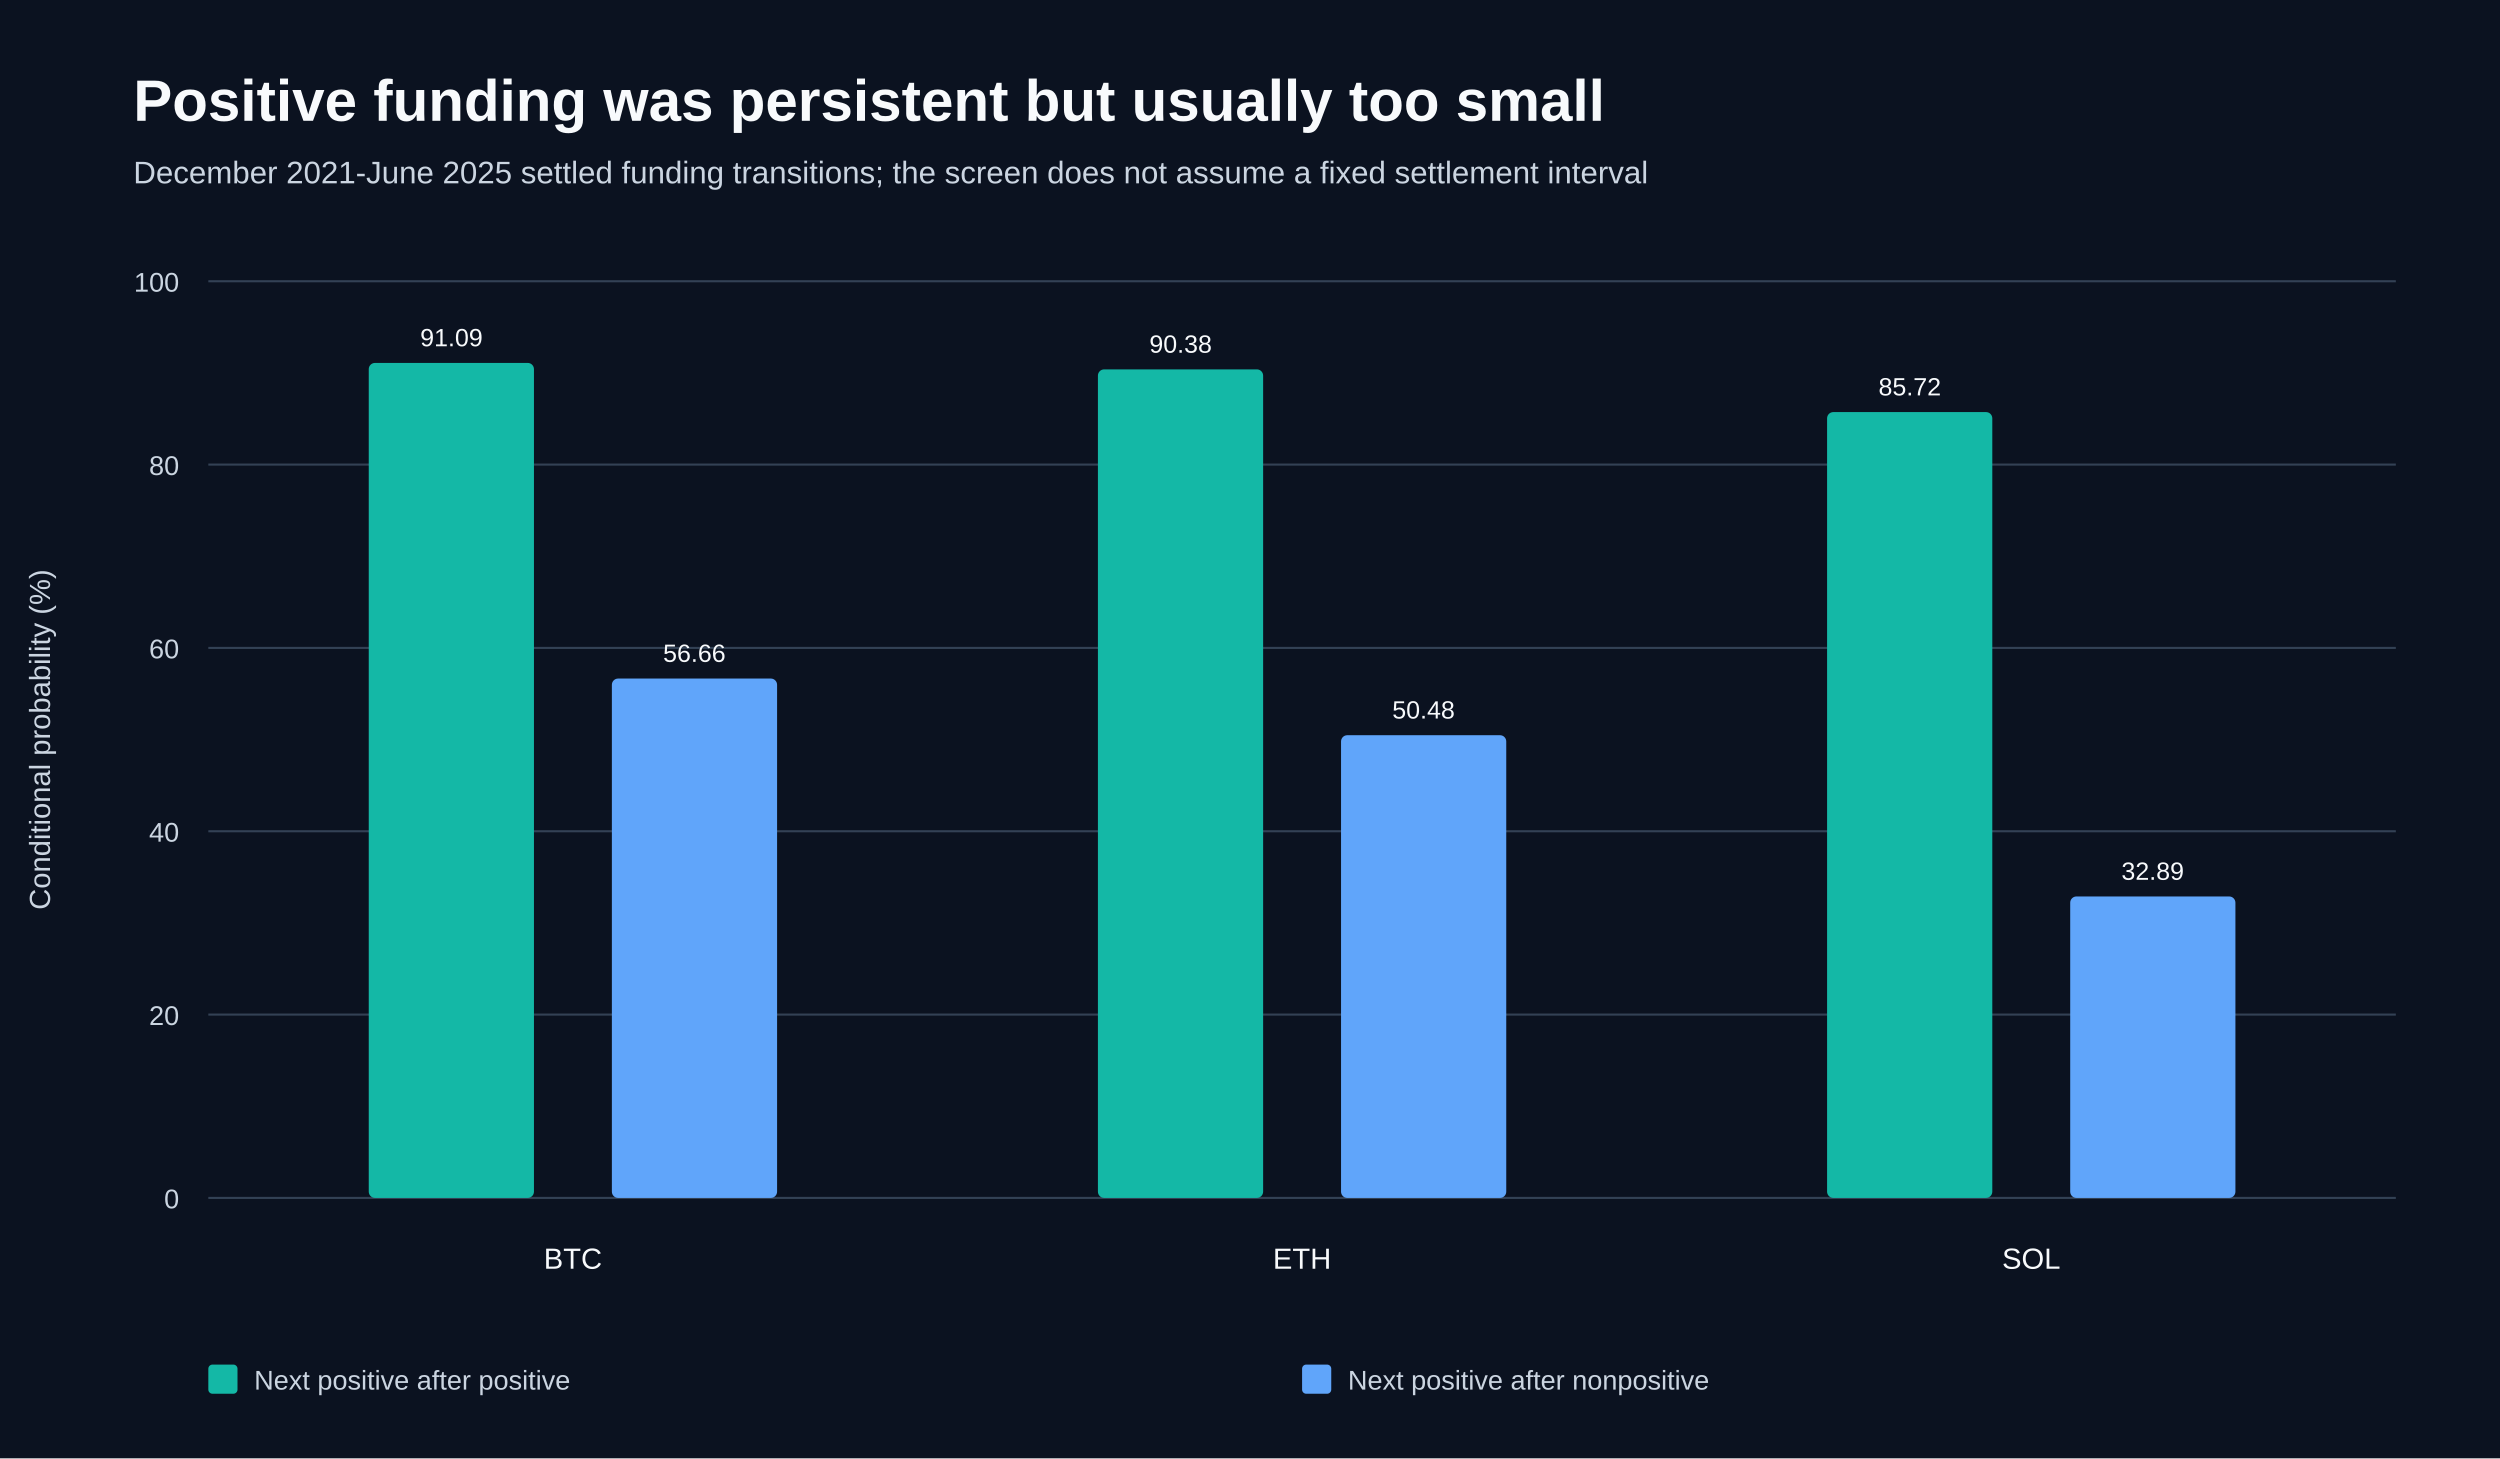
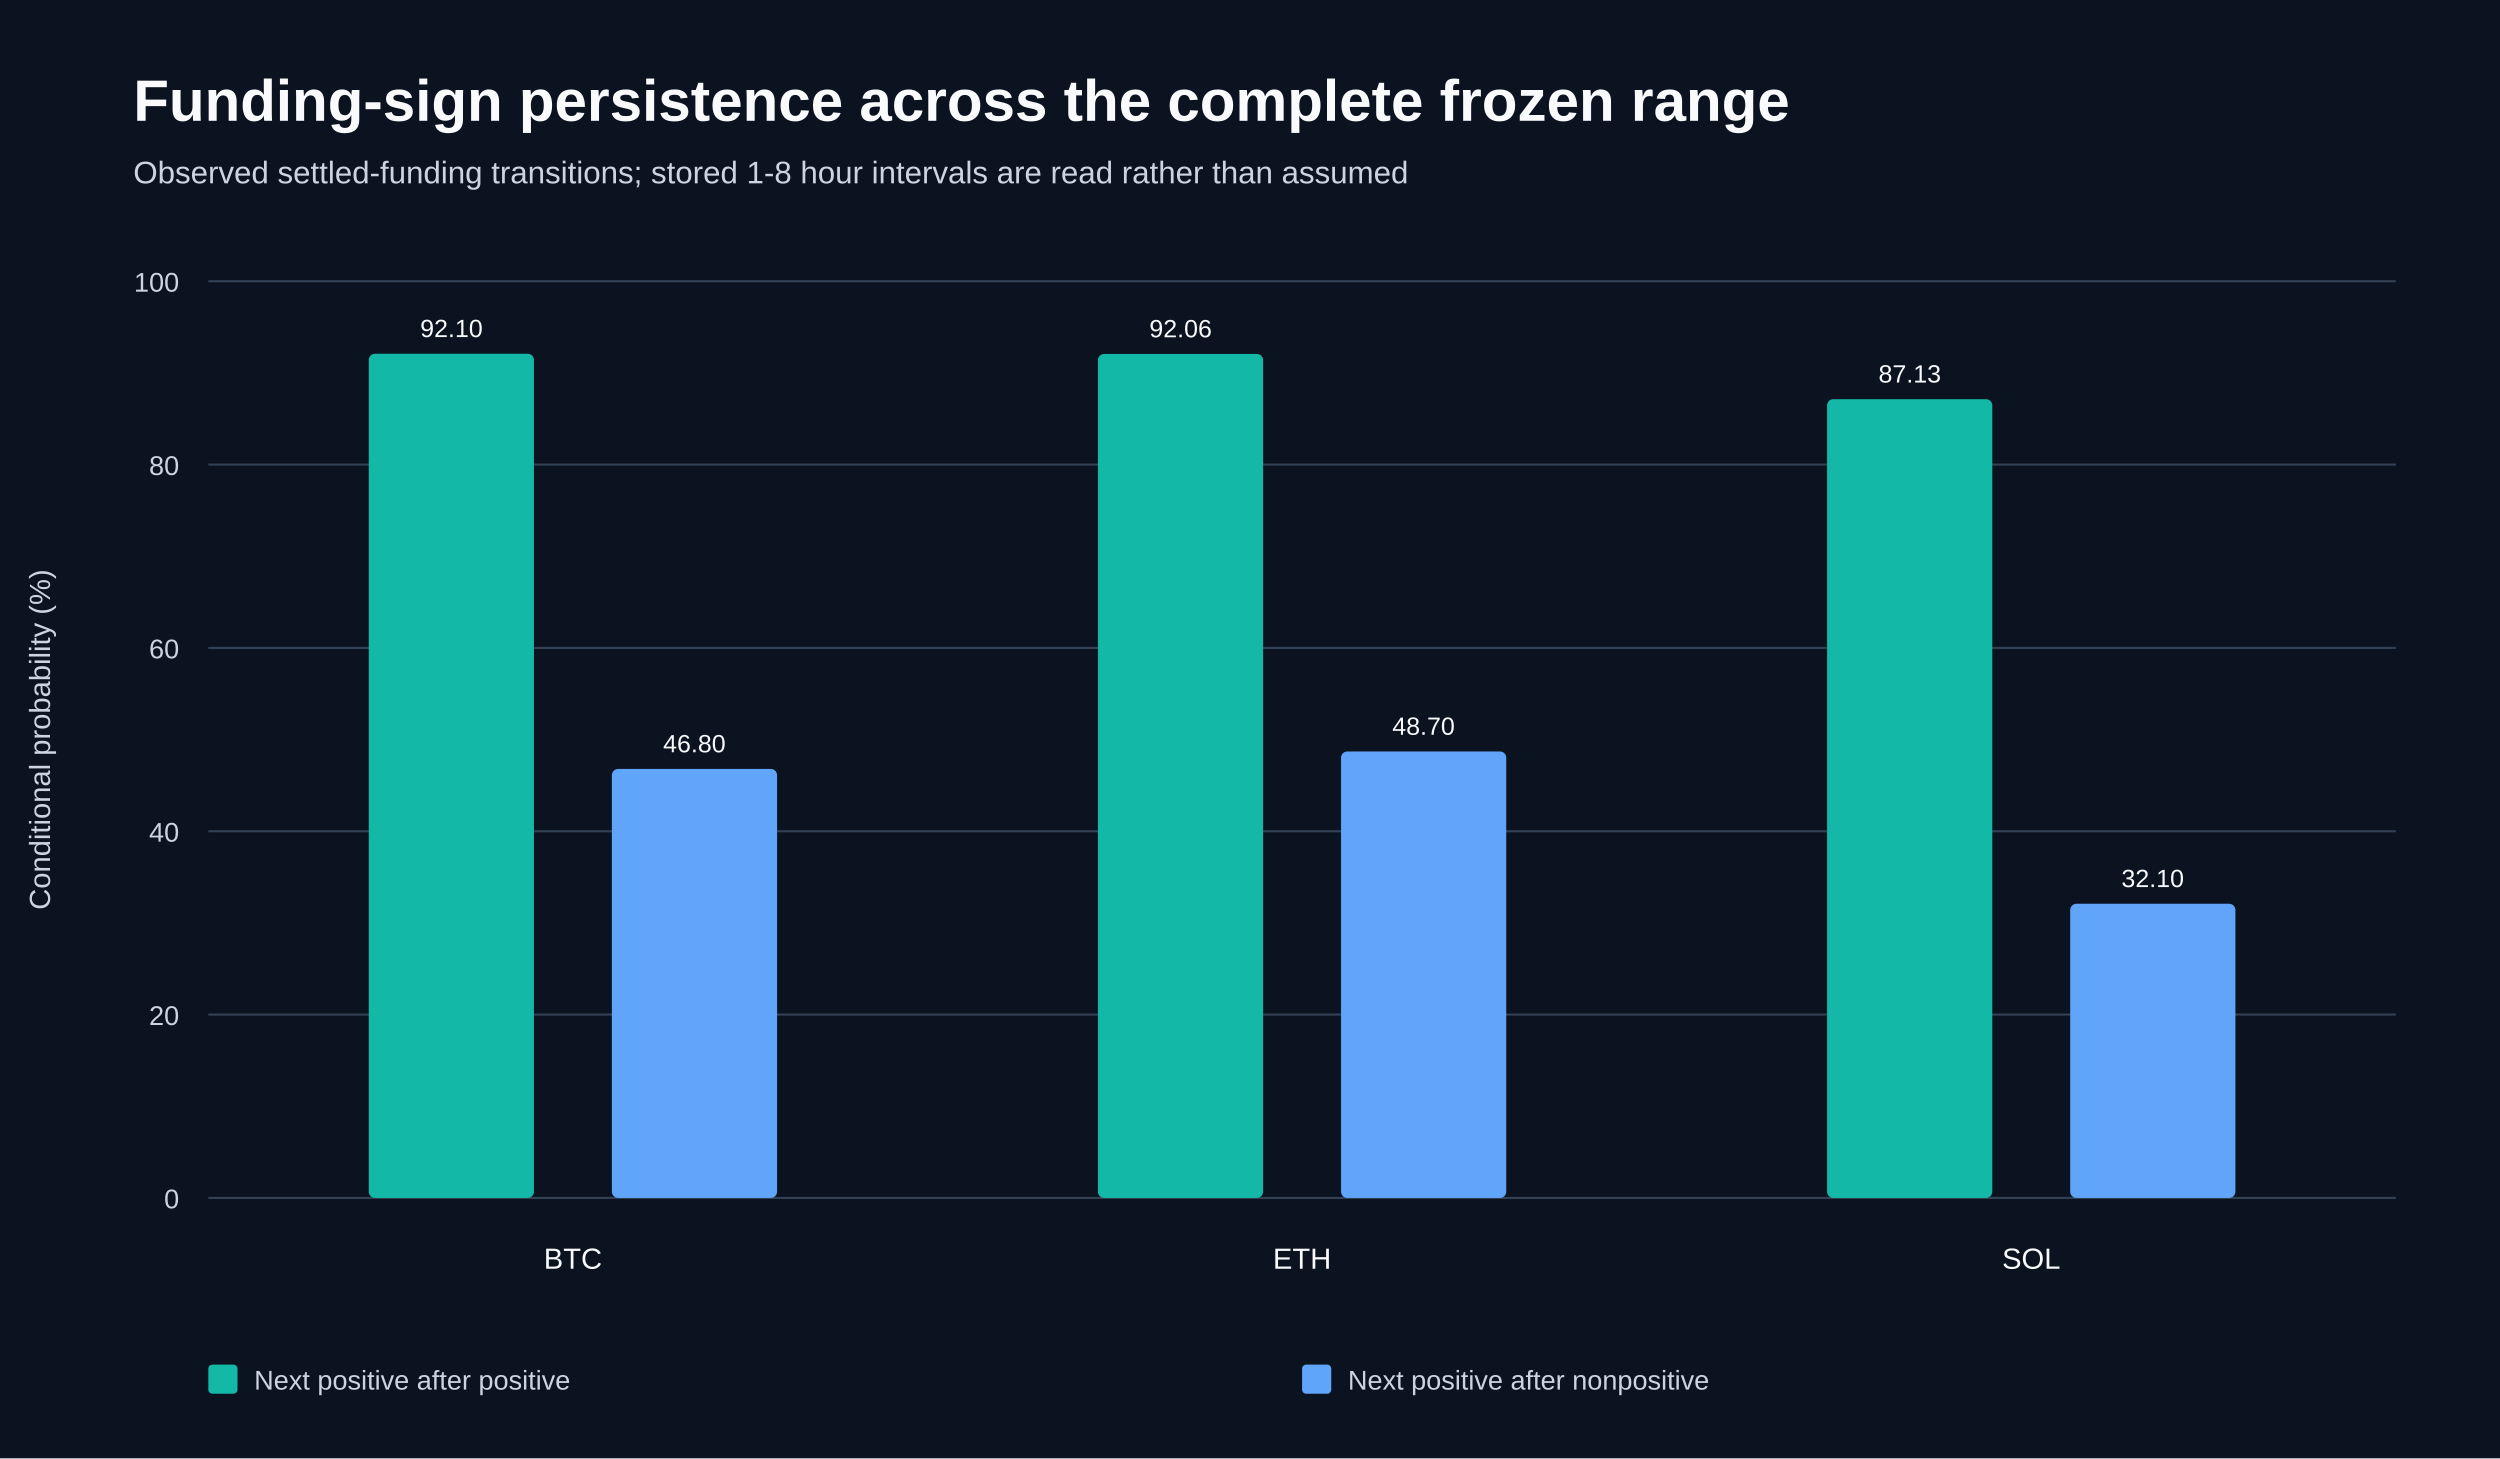
<svg xmlns="http://www.w3.org/2000/svg" width="1200" height="700" viewBox="0 0 1200 700" role="img">
  <rect width="1200" height="700" fill="#0b1220" />
-   <text x="64" y="58" fill="#f8fafc" font-family="Segoe UI,Arial,sans-serif" font-size="28" font-weight="700">Positive funding was persistent but usually too small</text>
-   <text x="64" y="88" fill="#cbd5e1" font-family="Segoe UI,Arial,sans-serif" font-size="15">December 2021-June 2025 settled funding transitions; the screen does not assume a fixed settlement interval</text>
+   <text x="64" y="58" fill="#f8fafc" font-family="Segoe UI,Arial,sans-serif" font-size="28" font-weight="700">Funding-sign persistence across the complete frozen range</text>
+   <text x="64" y="88" fill="#cbd5e1" font-family="Segoe UI,Arial,sans-serif" font-size="15">Observed settled-funding transitions; stored 1-8 hour intervals are read rather than assumed</text>
  <line x1="100" y1="575.0" x2="1150" y2="575.0" stroke="#334155" stroke-width="1" />
  <text x="86" y="580.0" text-anchor="end" fill="#cbd5e1" font-family="Segoe UI,Arial,sans-serif" font-size="13">0</text>
  <line x1="100" y1="487.0" x2="1150" y2="487.0" stroke="#334155" stroke-width="1" />
  <text x="86" y="492.0" text-anchor="end" fill="#cbd5e1" font-family="Segoe UI,Arial,sans-serif" font-size="13">20</text>
  <line x1="100" y1="399.0" x2="1150" y2="399.0" stroke="#334155" stroke-width="1" />
  <text x="86" y="404.0" text-anchor="end" fill="#cbd5e1" font-family="Segoe UI,Arial,sans-serif" font-size="13">40</text>
  <line x1="100" y1="311.0" x2="1150" y2="311.0" stroke="#334155" stroke-width="1" />
  <text x="86" y="316.0" text-anchor="end" fill="#cbd5e1" font-family="Segoe UI,Arial,sans-serif" font-size="13">60</text>
  <line x1="100" y1="223.0" x2="1150" y2="223.0" stroke="#334155" stroke-width="1" />
  <text x="86" y="228.0" text-anchor="end" fill="#cbd5e1" font-family="Segoe UI,Arial,sans-serif" font-size="13">80</text>
  <line x1="100" y1="135.0" x2="1150" y2="135.0" stroke="#334155" stroke-width="1" />
  <text x="86" y="140.0" text-anchor="end" fill="#cbd5e1" font-family="Segoe UI,Arial,sans-serif" font-size="13">100</text>
-   <rect x="177.0" y="174.2" width="79.3" height="400.8" rx="3" fill="#14b8a6" />
-   <text x="216.7" y="166.2" text-anchor="middle" fill="#f8fafc" font-family="Segoe UI,Arial,sans-serif" font-size="12">91.09</text>
-   <rect x="293.7" y="325.7" width="79.3" height="249.3" rx="3" fill="#60a5fa" />
-   <text x="333.3" y="317.7" text-anchor="middle" fill="#f8fafc" font-family="Segoe UI,Arial,sans-serif" font-size="12">56.66</text>
+   <rect x="177.0" y="169.8" width="79.3" height="405.2" rx="3" fill="#14b8a6" />
+   <text x="216.7" y="161.8" text-anchor="middle" fill="#f8fafc" font-family="Segoe UI,Arial,sans-serif" font-size="12">92.10</text>
+   <rect x="293.7" y="369.1" width="79.3" height="205.9" rx="3" fill="#60a5fa" />
+   <text x="333.3" y="361.1" text-anchor="middle" fill="#f8fafc" font-family="Segoe UI,Arial,sans-serif" font-size="12">46.80</text>
  <text x="275.0" y="609" text-anchor="middle" fill="#f8fafc" font-family="Segoe UI,Arial,sans-serif" font-size="14">BTC</text>
-   <rect x="527.0" y="177.3" width="79.3" height="397.7" rx="3" fill="#14b8a6" />
-   <text x="566.7" y="169.3" text-anchor="middle" fill="#f8fafc" font-family="Segoe UI,Arial,sans-serif" font-size="12">90.38</text>
-   <rect x="643.7" y="352.9" width="79.3" height="222.1" rx="3" fill="#60a5fa" />
-   <text x="683.3" y="344.9" text-anchor="middle" fill="#f8fafc" font-family="Segoe UI,Arial,sans-serif" font-size="12">50.48</text>
+   <rect x="527.0" y="169.9" width="79.3" height="405.1" rx="3" fill="#14b8a6" />
+   <text x="566.7" y="161.9" text-anchor="middle" fill="#f8fafc" font-family="Segoe UI,Arial,sans-serif" font-size="12">92.06</text>
+   <rect x="643.7" y="360.7" width="79.3" height="214.3" rx="3" fill="#60a5fa" />
+   <text x="683.3" y="352.7" text-anchor="middle" fill="#f8fafc" font-family="Segoe UI,Arial,sans-serif" font-size="12">48.70</text>
  <text x="625.0" y="609" text-anchor="middle" fill="#f8fafc" font-family="Segoe UI,Arial,sans-serif" font-size="14">ETH</text>
-   <rect x="877.0" y="197.8" width="79.3" height="377.2" rx="3" fill="#14b8a6" />
-   <text x="916.7" y="189.8" text-anchor="middle" fill="#f8fafc" font-family="Segoe UI,Arial,sans-serif" font-size="12">85.72</text>
-   <rect x="993.7" y="430.3" width="79.3" height="144.7" rx="3" fill="#60a5fa" />
-   <text x="1033.3" y="422.3" text-anchor="middle" fill="#f8fafc" font-family="Segoe UI,Arial,sans-serif" font-size="12">32.89</text>
+   <rect x="877.0" y="191.6" width="79.3" height="383.4" rx="3" fill="#14b8a6" />
+   <text x="916.7" y="183.6" text-anchor="middle" fill="#f8fafc" font-family="Segoe UI,Arial,sans-serif" font-size="12">87.13</text>
+   <rect x="993.7" y="433.8" width="79.3" height="141.2" rx="3" fill="#60a5fa" />
+   <text x="1033.3" y="425.8" text-anchor="middle" fill="#f8fafc" font-family="Segoe UI,Arial,sans-serif" font-size="12">32.10</text>
  <text x="975.0" y="609" text-anchor="middle" fill="#f8fafc" font-family="Segoe UI,Arial,sans-serif" font-size="14">SOL</text>
  <text transform="translate(24 355.0) rotate(-90)" text-anchor="middle" fill="#cbd5e1" font-family="Segoe UI,Arial,sans-serif" font-size="14">Conditional probability (%)</text>
  <rect x="100.0" y="655" width="14" height="14" rx="2" fill="#14b8a6" />
  <text x="122.0" y="667" fill="#cbd5e1" font-family="Segoe UI,Arial,sans-serif" font-size="13">Next positive after positive</text>
  <rect x="625.0" y="655" width="14" height="14" rx="2" fill="#60a5fa" />
  <text x="647.0" y="667" fill="#cbd5e1" font-family="Segoe UI,Arial,sans-serif" font-size="13">Next positive after nonpositive</text>
</svg>
